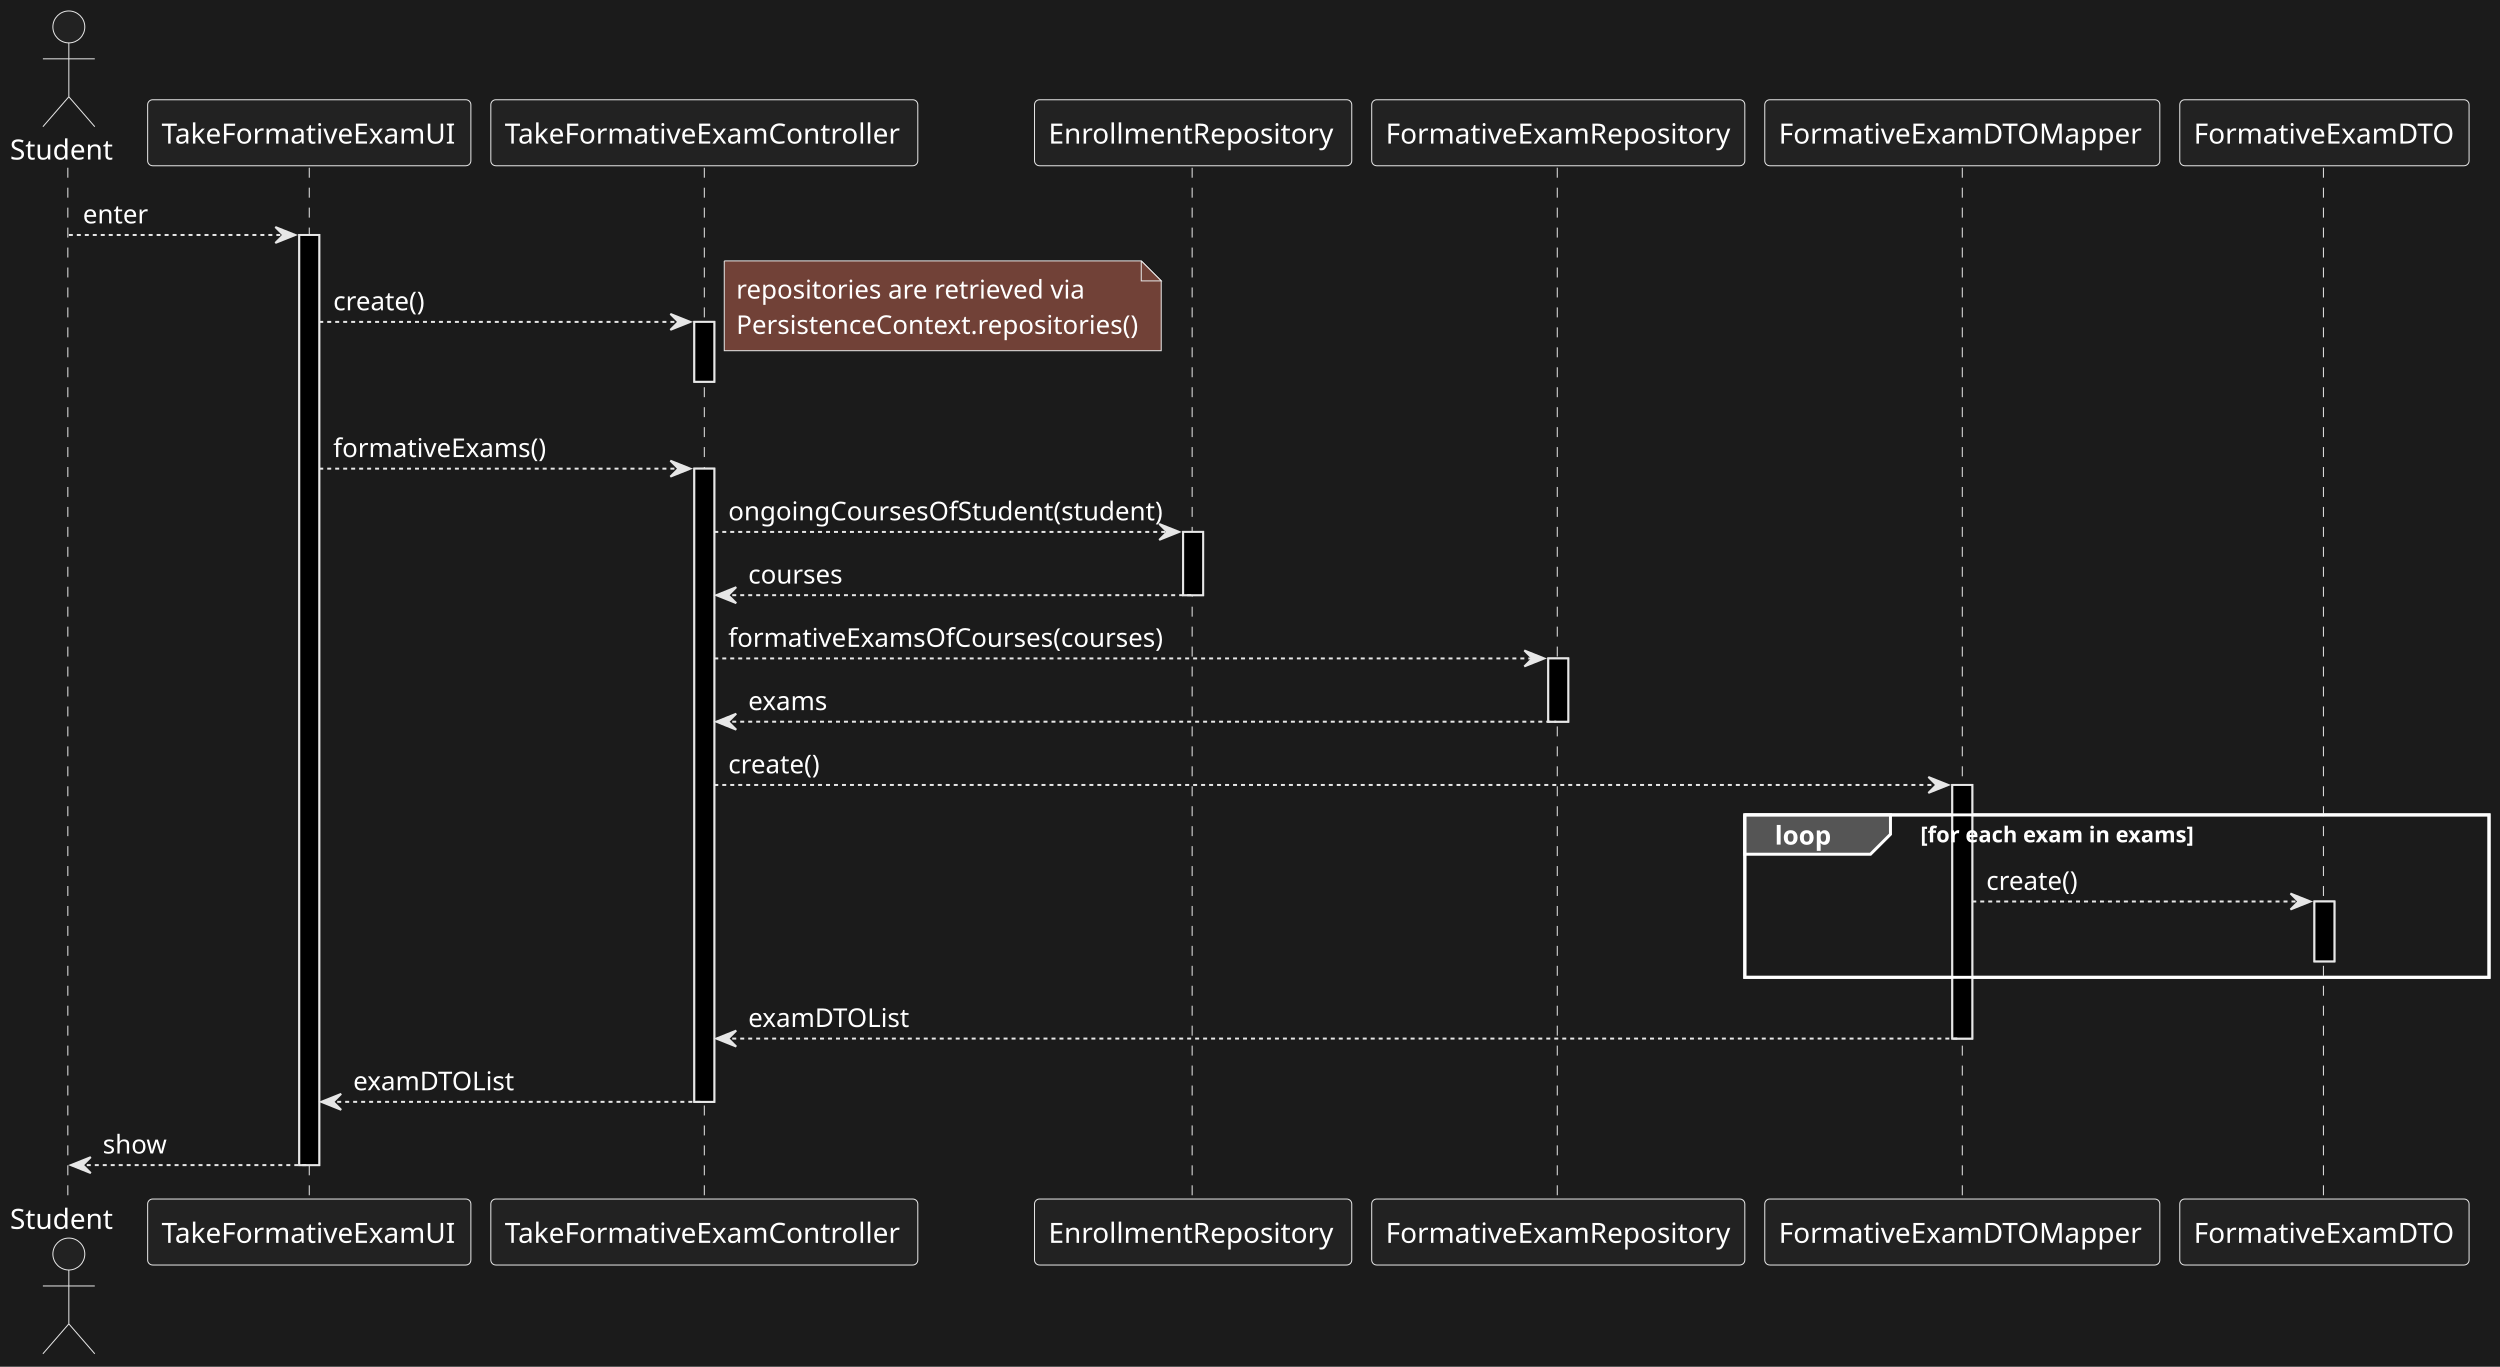
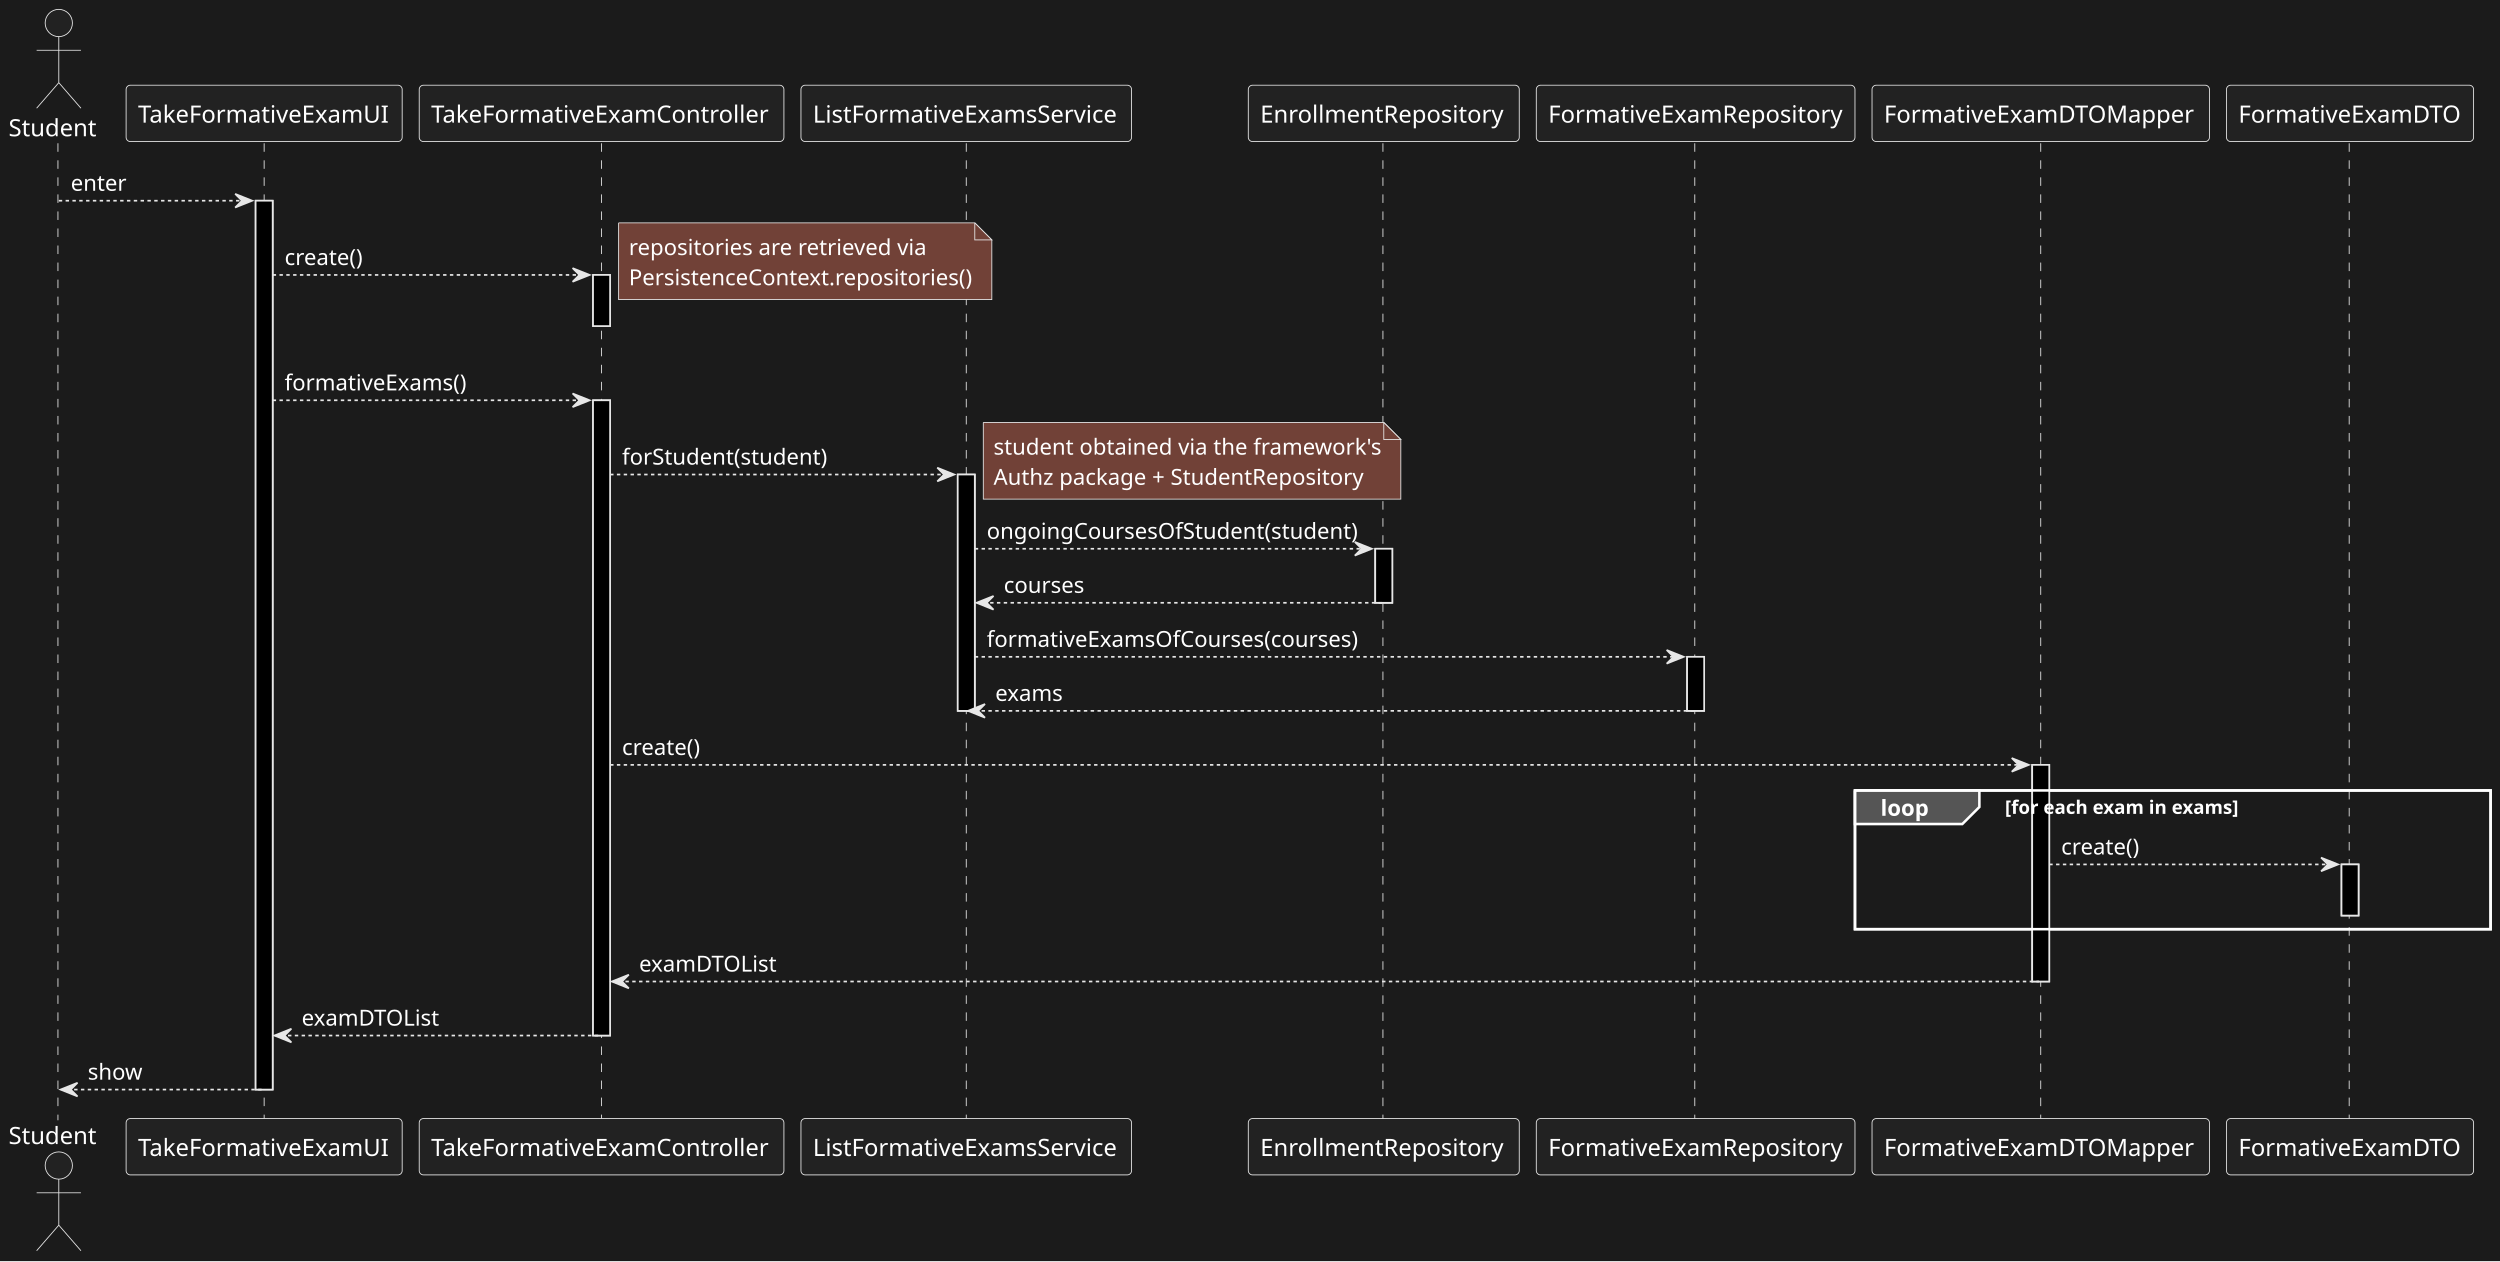
- <svg xmlns="http://www.w3.org/2000/svg" contentStyleType="text/css" height="685px" preserveAspectRatio="none" style="width:1253px;height:685px;background:#1B1B1B;" version="1.1" viewBox="0 0 1253 685" width="1253px" zoomAndPan="magnify">
+ <svg xmlns="http://www.w3.org/2000/svg" contentStyleType="text/css" height="740px" preserveAspectRatio="none" style="width:1467px;height:740px;background:#1B1B1B;" version="1.1" viewBox="0 0 1467 740" width="1467px" zoomAndPan="magnify">
  <defs />
  <g>
-     <rect fill="#1B1B1B" height="685" style="stroke:none;stroke-width:1.0;" width="1253" x="0" y="0" />
-     <rect fill="#000000" height="466.178" style="stroke:#E7E7E7;stroke-width:1.0;" width="10" x="150" y="117.774" />
+     <rect fill="#1B1B1B" height="740" style="stroke:none;stroke-width:1.0;" width="1467" x="0" y="0" />
+     <rect fill="#000000" height="521.59" style="stroke:#E7E7E7;stroke-width:1.0;" width="10" x="150" y="117.774" />
    <rect fill="#000000" height="30" style="stroke:#E7E7E7;stroke-width:1.0;" width="10" x="348" y="161.333" />
-     <rect fill="#000000" height="317.354" style="stroke:#E7E7E7;stroke-width:1.0;" width="10" x="348" y="234.892" />
-     <rect fill="#000000" height="31.706" style="stroke:#E7E7E7;stroke-width:1.0;" width="10" x="593" y="266.598" />
-     <rect fill="#000000" height="31.706" style="stroke:#E7E7E7;stroke-width:1.0;" width="10" x="776" y="330.01" />
-     <rect fill="#000000" height="127.118" style="stroke:#E7E7E7;stroke-width:1.0;" width="10" x="978.5" y="393.422" />
-     <rect fill="#000000" height="30" style="stroke:#E7E7E7;stroke-width:1.0;" width="10" x="1160" y="451.834" />
-     <rect fill="none" height="81.412" style="stroke:#FFFFFF;stroke-width:1.5;" width="373" x="874.5" y="408.422" />
-     <line style="stroke:#E7E7E7;stroke-width:0.5;stroke-dasharray:5.0,5.0;" x1="34" x2="34" y1="84.068" y2="601.952" />
-     <line style="stroke:#E7E7E7;stroke-width:0.5;stroke-dasharray:5.0,5.0;" x1="155" x2="155" y1="84.068" y2="601.952" />
-     <line style="stroke:#E7E7E7;stroke-width:0.5;stroke-dasharray:5.0,5.0;" x1="353" x2="353" y1="84.068" y2="601.952" />
-     <line style="stroke:#E7E7E7;stroke-width:0.5;stroke-dasharray:5.0,5.0;" x1="597.5" x2="597.5" y1="84.068" y2="601.952" />
-     <line style="stroke:#E7E7E7;stroke-width:0.5;stroke-dasharray:5.0,5.0;" x1="780.5" x2="780.5" y1="84.068" y2="601.952" />
-     <line style="stroke:#E7E7E7;stroke-width:0.5;stroke-dasharray:5.0,5.0;" x1="983.5" x2="983.5" y1="84.068" y2="601.952" />
-     <line style="stroke:#E7E7E7;stroke-width:0.5;stroke-dasharray:5.0,5.0;" x1="1164.5" x2="1164.5" y1="84.068" y2="601.952" />
+     <rect fill="#000000" height="372.766" style="stroke:#E7E7E7;stroke-width:1.0;" width="10" x="348" y="234.892" />
+     <rect fill="#000000" height="138.677" style="stroke:#E7E7E7;stroke-width:1.0;" width="10" x="562" y="278.451" />
+     <rect fill="#000000" height="31.706" style="stroke:#E7E7E7;stroke-width:1.0;" width="10" x="807" y="322.01" />
+     <rect fill="#000000" height="31.706" style="stroke:#E7E7E7;stroke-width:1.0;" width="10" x="990" y="385.422" />
+     <rect fill="#000000" height="127.118" style="stroke:#E7E7E7;stroke-width:1.0;" width="10" x="1192.5" y="448.834" />
+     <rect fill="#000000" height="30" style="stroke:#E7E7E7;stroke-width:1.0;" width="10" x="1374" y="507.246" />
+     <rect fill="none" height="81.412" style="stroke:#FFFFFF;stroke-width:1.5;" width="373" x="1088.5" y="463.834" />
+     <line style="stroke:#E7E7E7;stroke-width:0.5;stroke-dasharray:5.0,5.0;" x1="34" x2="34" y1="84.068" y2="657.364" />
+     <line style="stroke:#E7E7E7;stroke-width:0.5;stroke-dasharray:5.0,5.0;" x1="155" x2="155" y1="84.068" y2="657.364" />
+     <line style="stroke:#E7E7E7;stroke-width:0.5;stroke-dasharray:5.0,5.0;" x1="353" x2="353" y1="84.068" y2="657.364" />
+     <line style="stroke:#E7E7E7;stroke-width:0.5;stroke-dasharray:5.0,5.0;" x1="567" x2="567" y1="84.068" y2="657.364" />
+     <line style="stroke:#E7E7E7;stroke-width:0.5;stroke-dasharray:5.0,5.0;" x1="811.5" x2="811.5" y1="84.068" y2="657.364" />
+     <line style="stroke:#E7E7E7;stroke-width:0.5;stroke-dasharray:5.0,5.0;" x1="994.5" x2="994.5" y1="84.068" y2="657.364" />
+     <line style="stroke:#E7E7E7;stroke-width:0.5;stroke-dasharray:5.0,5.0;" x1="1197.5" x2="1197.5" y1="84.068" y2="657.364" />
+     <line style="stroke:#E7E7E7;stroke-width:0.5;stroke-dasharray:5.0,5.0;" x1="1378.5" x2="1378.5" y1="84.068" y2="657.364" />
    <text fill="#FFFFFF" font-family="sans-serif" font-size="14" lengthAdjust="spacing" textLength="53" x="5" y="79.966">Student</text>
    <ellipse cx="34.5" cy="13.5" fill="#222222" rx="8" ry="8" style="stroke:#E7E7E7;stroke-width:0.5;" />
    <path d="M34.5,21.5 L34.5,48.5 M21.5,29.5 L47.5,29.5 M34.5,48.5 L21.5,63.5 M34.5,48.5 L47.5,63.5 " fill="none" style="stroke:#E7E7E7;stroke-width:0.5;" />
-     <text fill="#FFFFFF" font-family="sans-serif" font-size="14" lengthAdjust="spacing" textLength="53" x="5" y="615.918">Student</text>
-     <ellipse cx="34.5" cy="628.52" fill="#222222" rx="8" ry="8" style="stroke:#E7E7E7;stroke-width:0.5;" />
-     <path d="M34.5,636.52 L34.5,663.52 M21.5,644.52 L47.5,644.52 M34.5,663.52 L21.5,678.52 M34.5,663.52 L47.5,678.52 " fill="none" style="stroke:#E7E7E7;stroke-width:0.5;" />
+     <text fill="#FFFFFF" font-family="sans-serif" font-size="14" lengthAdjust="spacing" textLength="53" x="5" y="671.33">Student</text>
+     <ellipse cx="34.5" cy="683.932" fill="#222222" rx="8" ry="8" style="stroke:#E7E7E7;stroke-width:0.5;" />
+     <path d="M34.5,691.932 L34.5,718.932 M21.5,699.932 L47.5,699.932 M34.5,718.932 L21.5,733.932 M34.5,718.932 L47.5,733.932 " fill="none" style="stroke:#E7E7E7;stroke-width:0.5;" />
    <rect fill="#222222" height="33.068" rx="2.5" ry="2.5" style="stroke:#E7E7E7;stroke-width:0.5;" width="162" x="74" y="50" />
    <text fill="#FFFFFF" font-family="sans-serif" font-size="14" lengthAdjust="spacing" textLength="148" x="81" y="71.966">TakeFormativeExamUI</text>
-     <rect fill="#222222" height="33.068" rx="2.5" ry="2.5" style="stroke:#E7E7E7;stroke-width:0.5;" width="162" x="74" y="600.952" />
-     <text fill="#FFFFFF" font-family="sans-serif" font-size="14" lengthAdjust="spacing" textLength="148" x="81" y="622.918">TakeFormativeExamUI</text>
+     <rect fill="#222222" height="33.068" rx="2.5" ry="2.5" style="stroke:#E7E7E7;stroke-width:0.5;" width="162" x="74" y="656.364" />
+     <text fill="#FFFFFF" font-family="sans-serif" font-size="14" lengthAdjust="spacing" textLength="148" x="81" y="678.33">TakeFormativeExamUI</text>
    <rect fill="#222222" height="33.068" rx="2.5" ry="2.5" style="stroke:#E7E7E7;stroke-width:0.5;" width="214" x="246" y="50" />
    <text fill="#FFFFFF" font-family="sans-serif" font-size="14" lengthAdjust="spacing" textLength="200" x="253" y="71.966">TakeFormativeExamController</text>
-     <rect fill="#222222" height="33.068" rx="2.5" ry="2.5" style="stroke:#E7E7E7;stroke-width:0.5;" width="214" x="246" y="600.952" />
-     <text fill="#FFFFFF" font-family="sans-serif" font-size="14" lengthAdjust="spacing" textLength="200" x="253" y="622.918">TakeFormativeExamController</text>
-     <rect fill="#222222" height="33.068" rx="2.5" ry="2.5" style="stroke:#E7E7E7;stroke-width:0.5;" width="159" x="518.5" y="50" />
-     <text fill="#FFFFFF" font-family="sans-serif" font-size="14" lengthAdjust="spacing" textLength="145" x="525.5" y="71.966">EnrollmentRepository</text>
-     <rect fill="#222222" height="33.068" rx="2.5" ry="2.5" style="stroke:#E7E7E7;stroke-width:0.5;" width="159" x="518.5" y="600.952" />
-     <text fill="#FFFFFF" font-family="sans-serif" font-size="14" lengthAdjust="spacing" textLength="145" x="525.5" y="622.918">EnrollmentRepository</text>
-     <rect fill="#222222" height="33.068" rx="2.5" ry="2.5" style="stroke:#E7E7E7;stroke-width:0.5;" width="187" x="687.5" y="50" />
-     <text fill="#FFFFFF" font-family="sans-serif" font-size="14" lengthAdjust="spacing" textLength="173" x="694.5" y="71.966">FormativeExamRepository</text>
-     <rect fill="#222222" height="33.068" rx="2.5" ry="2.5" style="stroke:#E7E7E7;stroke-width:0.5;" width="187" x="687.5" y="600.952" />
-     <text fill="#FFFFFF" font-family="sans-serif" font-size="14" lengthAdjust="spacing" textLength="173" x="694.5" y="622.918">FormativeExamRepository</text>
-     <rect fill="#222222" height="33.068" rx="2.5" ry="2.5" style="stroke:#E7E7E7;stroke-width:0.5;" width="198" x="884.5" y="50" />
-     <text fill="#FFFFFF" font-family="sans-serif" font-size="14" lengthAdjust="spacing" textLength="184" x="891.5" y="71.966">FormativeExamDTOMapper</text>
-     <rect fill="#222222" height="33.068" rx="2.5" ry="2.5" style="stroke:#E7E7E7;stroke-width:0.5;" width="198" x="884.5" y="600.952" />
-     <text fill="#FFFFFF" font-family="sans-serif" font-size="14" lengthAdjust="spacing" textLength="184" x="891.5" y="622.918">FormativeExamDTOMapper</text>
-     <rect fill="#222222" height="33.068" rx="2.5" ry="2.5" style="stroke:#E7E7E7;stroke-width:0.5;" width="145" x="1092.5" y="50" />
-     <text fill="#FFFFFF" font-family="sans-serif" font-size="14" lengthAdjust="spacing" textLength="131" x="1099.5" y="71.966">FormativeExamDTO</text>
-     <rect fill="#222222" height="33.068" rx="2.5" ry="2.5" style="stroke:#E7E7E7;stroke-width:0.5;" width="145" x="1092.5" y="600.952" />
-     <text fill="#FFFFFF" font-family="sans-serif" font-size="14" lengthAdjust="spacing" textLength="131" x="1099.5" y="622.918">FormativeExamDTO</text>
-     <rect fill="#000000" height="466.178" style="stroke:#E7E7E7;stroke-width:1.0;" width="10" x="150" y="117.774" />
+     <rect fill="#222222" height="33.068" rx="2.5" ry="2.5" style="stroke:#E7E7E7;stroke-width:0.5;" width="214" x="246" y="656.364" />
+     <text fill="#FFFFFF" font-family="sans-serif" font-size="14" lengthAdjust="spacing" textLength="200" x="253" y="678.33">TakeFormativeExamController</text>
+     <rect fill="#222222" height="33.068" rx="2.5" ry="2.5" style="stroke:#E7E7E7;stroke-width:0.5;" width="194" x="470" y="50" />
+     <text fill="#FFFFFF" font-family="sans-serif" font-size="14" lengthAdjust="spacing" textLength="180" x="477" y="71.966">ListFormativeExamsService</text>
+     <rect fill="#222222" height="33.068" rx="2.5" ry="2.5" style="stroke:#E7E7E7;stroke-width:0.5;" width="194" x="470" y="656.364" />
+     <text fill="#FFFFFF" font-family="sans-serif" font-size="14" lengthAdjust="spacing" textLength="180" x="477" y="678.33">ListFormativeExamsService</text>
+     <rect fill="#222222" height="33.068" rx="2.5" ry="2.5" style="stroke:#E7E7E7;stroke-width:0.5;" width="159" x="732.5" y="50" />
+     <text fill="#FFFFFF" font-family="sans-serif" font-size="14" lengthAdjust="spacing" textLength="145" x="739.5" y="71.966">EnrollmentRepository</text>
+     <rect fill="#222222" height="33.068" rx="2.5" ry="2.5" style="stroke:#E7E7E7;stroke-width:0.5;" width="159" x="732.5" y="656.364" />
+     <text fill="#FFFFFF" font-family="sans-serif" font-size="14" lengthAdjust="spacing" textLength="145" x="739.5" y="678.33">EnrollmentRepository</text>
+     <rect fill="#222222" height="33.068" rx="2.5" ry="2.5" style="stroke:#E7E7E7;stroke-width:0.5;" width="187" x="901.5" y="50" />
+     <text fill="#FFFFFF" font-family="sans-serif" font-size="14" lengthAdjust="spacing" textLength="173" x="908.5" y="71.966">FormativeExamRepository</text>
+     <rect fill="#222222" height="33.068" rx="2.5" ry="2.5" style="stroke:#E7E7E7;stroke-width:0.5;" width="187" x="901.5" y="656.364" />
+     <text fill="#FFFFFF" font-family="sans-serif" font-size="14" lengthAdjust="spacing" textLength="173" x="908.5" y="678.33">FormativeExamRepository</text>
+     <rect fill="#222222" height="33.068" rx="2.5" ry="2.5" style="stroke:#E7E7E7;stroke-width:0.5;" width="198" x="1098.5" y="50" />
+     <text fill="#FFFFFF" font-family="sans-serif" font-size="14" lengthAdjust="spacing" textLength="184" x="1105.5" y="71.966">FormativeExamDTOMapper</text>
+     <rect fill="#222222" height="33.068" rx="2.5" ry="2.5" style="stroke:#E7E7E7;stroke-width:0.5;" width="198" x="1098.5" y="656.364" />
+     <text fill="#FFFFFF" font-family="sans-serif" font-size="14" lengthAdjust="spacing" textLength="184" x="1105.5" y="678.33">FormativeExamDTOMapper</text>
+     <rect fill="#222222" height="33.068" rx="2.5" ry="2.5" style="stroke:#E7E7E7;stroke-width:0.5;" width="145" x="1306.5" y="50" />
+     <text fill="#FFFFFF" font-family="sans-serif" font-size="14" lengthAdjust="spacing" textLength="131" x="1313.5" y="71.966">FormativeExamDTO</text>
+     <rect fill="#222222" height="33.068" rx="2.5" ry="2.5" style="stroke:#E7E7E7;stroke-width:0.5;" width="145" x="1306.5" y="656.364" />
+     <text fill="#FFFFFF" font-family="sans-serif" font-size="14" lengthAdjust="spacing" textLength="131" x="1313.5" y="678.33">FormativeExamDTO</text>
+     <rect fill="#000000" height="521.59" style="stroke:#E7E7E7;stroke-width:1.0;" width="10" x="150" y="117.774" />
    <rect fill="#000000" height="30" style="stroke:#E7E7E7;stroke-width:1.0;" width="10" x="348" y="161.333" />
-     <rect fill="#000000" height="317.354" style="stroke:#E7E7E7;stroke-width:1.0;" width="10" x="348" y="234.892" />
-     <rect fill="#000000" height="31.706" style="stroke:#E7E7E7;stroke-width:1.0;" width="10" x="593" y="266.598" />
-     <rect fill="#000000" height="31.706" style="stroke:#E7E7E7;stroke-width:1.0;" width="10" x="776" y="330.01" />
-     <rect fill="#000000" height="127.118" style="stroke:#E7E7E7;stroke-width:1.0;" width="10" x="978.5" y="393.422" />
-     <rect fill="#000000" height="30" style="stroke:#E7E7E7;stroke-width:1.0;" width="10" x="1160" y="451.834" />
+     <rect fill="#000000" height="372.766" style="stroke:#E7E7E7;stroke-width:1.0;" width="10" x="348" y="234.892" />
+     <rect fill="#000000" height="138.677" style="stroke:#E7E7E7;stroke-width:1.0;" width="10" x="562" y="278.451" />
+     <rect fill="#000000" height="31.706" style="stroke:#E7E7E7;stroke-width:1.0;" width="10" x="807" y="322.01" />
+     <rect fill="#000000" height="31.706" style="stroke:#E7E7E7;stroke-width:1.0;" width="10" x="990" y="385.422" />
+     <rect fill="#000000" height="127.118" style="stroke:#E7E7E7;stroke-width:1.0;" width="10" x="1192.5" y="448.834" />
+     <rect fill="#000000" height="30" style="stroke:#E7E7E7;stroke-width:1.0;" width="10" x="1374" y="507.246" />
    <polygon fill="#E7E7E7" points="138,113.774,148,117.774,138,121.774,142,117.774" style="stroke:#E7E7E7;stroke-width:1.0;" />
    <line style="stroke:#E7E7E7;stroke-width:1.0;stroke-dasharray:2.0,2.0;" x1="34.5" x2="144" y1="117.774" y2="117.774" />
    <text fill="#FFFFFF" font-family="sans-serif" font-size="13" lengthAdjust="spacing" textLength="32" x="41.5" y="111.965">enter</text>
    <polygon fill="#E7E7E7" points="336,157.333,346,161.333,336,165.333,340,161.333" style="stroke:#E7E7E7;stroke-width:1.0;" />
    <line style="stroke:#E7E7E7;stroke-width:1.0;stroke-dasharray:2.0,2.0;" x1="160" x2="342" y1="161.333" y2="161.333" />
    <text fill="#FFFFFF" font-family="sans-serif" font-size="13" lengthAdjust="spacing" textLength="45" x="167" y="155.524">create()</text>
    <path d="M363,130.774 L363,175.774 L582,175.774 L582,140.774 L572,130.774 L363,130.774 " fill="#714137" style="stroke:#E7E7E7;stroke-width:0.5;" />
    <path d="M572,130.774 L572,140.774 L582,140.774 L572,130.774 " fill="#714137" style="stroke:#E7E7E7;stroke-width:0.5;" />
    <text fill="#FFFFFF" font-family="sans-serif" font-size="13" lengthAdjust="spacing" textLength="170" x="369" y="149.671">repositories are retrieved via</text>
    <text fill="#FFFFFF" font-family="sans-serif" font-size="13" lengthAdjust="spacing" textLength="198" x="369" y="167.377">PersistenceContext.repositories()</text>
    <polygon fill="#E7E7E7" points="336,230.892,346,234.892,336,238.892,340,234.892" style="stroke:#E7E7E7;stroke-width:1.0;" />
    <line style="stroke:#E7E7E7;stroke-width:1.0;stroke-dasharray:2.0,2.0;" x1="160" x2="342" y1="234.892" y2="234.892" />
    <text fill="#FFFFFF" font-family="sans-serif" font-size="13" lengthAdjust="spacing" textLength="105" x="167" y="229.083">formativeExams()</text>
-     <polygon fill="#E7E7E7" points="581,262.598,591,266.598,581,270.598,585,266.598" style="stroke:#E7E7E7;stroke-width:1.0;" />
-     <line style="stroke:#E7E7E7;stroke-width:1.0;stroke-dasharray:2.0,2.0;" x1="358" x2="587" y1="266.598" y2="266.598" />
-     <text fill="#FFFFFF" font-family="sans-serif" font-size="13" lengthAdjust="spacing" textLength="216" x="365" y="260.789">ongoingCoursesOfStudent(student)</text>
-     <polygon fill="#E7E7E7" points="369,294.304,359,298.304,369,302.304,365,298.304" style="stroke:#E7E7E7;stroke-width:1.0;" />
-     <line style="stroke:#E7E7E7;stroke-width:1.0;stroke-dasharray:2.0,2.0;" x1="363" x2="597" y1="298.304" y2="298.304" />
-     <text fill="#FFFFFF" font-family="sans-serif" font-size="13" lengthAdjust="spacing" textLength="46" x="375" y="292.495">courses</text>
-     <polygon fill="#E7E7E7" points="764,326.01,774,330.01,764,334.01,768,330.01" style="stroke:#E7E7E7;stroke-width:1.0;" />
-     <line style="stroke:#E7E7E7;stroke-width:1.0;stroke-dasharray:2.0,2.0;" x1="358" x2="770" y1="330.01" y2="330.01" />
-     <text fill="#FFFFFF" font-family="sans-serif" font-size="13" lengthAdjust="spacing" textLength="213" x="365" y="324.201">formativeExamsOfCourses(courses)</text>
-     <polygon fill="#E7E7E7" points="369,357.716,359,361.716,369,365.716,365,361.716" style="stroke:#E7E7E7;stroke-width:1.0;" />
-     <line style="stroke:#E7E7E7;stroke-width:1.0;stroke-dasharray:2.0,2.0;" x1="363" x2="780" y1="361.716" y2="361.716" />
-     <text fill="#FFFFFF" font-family="sans-serif" font-size="13" lengthAdjust="spacing" textLength="39" x="375" y="355.907">exams</text>
-     <polygon fill="#E7E7E7" points="966.5,389.422,976.5,393.422,966.5,397.422,970.5,393.422" style="stroke:#E7E7E7;stroke-width:1.0;" />
-     <line style="stroke:#E7E7E7;stroke-width:1.0;stroke-dasharray:2.0,2.0;" x1="358" x2="972.5" y1="393.422" y2="393.422" />
-     <text fill="#FFFFFF" font-family="sans-serif" font-size="13" lengthAdjust="spacing" textLength="45" x="365" y="387.613">create()</text>
-     <path d="M874.5,408.422 L947.5,408.422 L947.5,418.128 L937.5,428.128 L874.5,428.128 L874.5,408.422 " fill="#555555" style="stroke:#FFFFFF;stroke-width:1.5;" />
-     <rect fill="none" height="81.412" style="stroke:#FFFFFF;stroke-width:1.5;" width="373" x="874.5" y="408.422" />
-     <text fill="#FFFFFF" font-family="sans-serif" font-size="13" font-weight="bold" lengthAdjust="spacing" textLength="28" x="889.5" y="423.319">loop</text>
-     <text fill="#FFFFFF" font-family="sans-serif" font-size="11" font-weight="bold" lengthAdjust="spacing" textLength="140" x="962.5" y="422.181">[for each exam in exams]</text>
-     <polygon fill="#E7E7E7" points="1148,447.834,1158,451.834,1148,455.834,1152,451.834" style="stroke:#E7E7E7;stroke-width:1.0;" />
-     <line style="stroke:#E7E7E7;stroke-width:1.0;stroke-dasharray:2.0,2.0;" x1="988.5" x2="1154" y1="451.834" y2="451.834" />
-     <text fill="#FFFFFF" font-family="sans-serif" font-size="13" lengthAdjust="spacing" textLength="45" x="995.5" y="446.025">create()</text>
-     <polygon fill="#E7E7E7" points="369,516.54,359,520.54,369,524.54,365,520.54" style="stroke:#E7E7E7;stroke-width:1.0;" />
-     <line style="stroke:#E7E7E7;stroke-width:1.0;stroke-dasharray:2.0,2.0;" x1="363" x2="982.5" y1="520.54" y2="520.54" />
-     <text fill="#FFFFFF" font-family="sans-serif" font-size="13" lengthAdjust="spacing" textLength="80" x="375" y="514.731">examDTOList</text>
-     <polygon fill="#E7E7E7" points="171,548.246,161,552.246,171,556.246,167,552.246" style="stroke:#E7E7E7;stroke-width:1.0;" />
-     <line style="stroke:#E7E7E7;stroke-width:1.0;stroke-dasharray:2.0,2.0;" x1="165" x2="352" y1="552.246" y2="552.246" />
-     <text fill="#FFFFFF" font-family="sans-serif" font-size="13" lengthAdjust="spacing" textLength="80" x="177" y="546.437">examDTOList</text>
-     <polygon fill="#E7E7E7" points="45.5,579.952,35.5,583.952,45.5,587.952,41.5,583.952" style="stroke:#E7E7E7;stroke-width:1.0;" />
-     <line style="stroke:#E7E7E7;stroke-width:1.0;stroke-dasharray:2.0,2.0;" x1="39.5" x2="154" y1="583.952" y2="583.952" />
-     <text fill="#FFFFFF" font-family="sans-serif" font-size="13" lengthAdjust="spacing" textLength="32" x="51.5" y="578.143">show</text>
+     <polygon fill="#E7E7E7" points="550,274.451,560,278.451,550,282.451,554,278.451" style="stroke:#E7E7E7;stroke-width:1.0;" />
+     <line style="stroke:#E7E7E7;stroke-width:1.0;stroke-dasharray:2.0,2.0;" x1="358" x2="556" y1="278.451" y2="278.451" />
+     <text fill="#FFFFFF" font-family="sans-serif" font-size="13" lengthAdjust="spacing" textLength="120" x="365" y="272.642">forStudent(student)</text>
+     <path d="M577,247.892 L577,292.892 L822,292.892 L822,257.892 L812,247.892 L577,247.892 " fill="#714137" style="stroke:#E7E7E7;stroke-width:0.5;" />
+     <path d="M812,247.892 L812,257.892 L822,257.892 L812,247.892 " fill="#714137" style="stroke:#E7E7E7;stroke-width:0.5;" />
+     <text fill="#FFFFFF" font-family="sans-serif" font-size="13" lengthAdjust="spacing" textLength="224" x="583" y="266.789">student obtained via the framework's</text>
+     <text fill="#FFFFFF" font-family="sans-serif" font-size="13" lengthAdjust="spacing" textLength="214" x="583" y="284.495">Authz package + StudentRepository</text>
+     <polygon fill="#E7E7E7" points="795,318.01,805,322.01,795,326.01,799,322.01" style="stroke:#E7E7E7;stroke-width:1.0;" />
+     <line style="stroke:#E7E7E7;stroke-width:1.0;stroke-dasharray:2.0,2.0;" x1="572" x2="801" y1="322.01" y2="322.01" />
+     <text fill="#FFFFFF" font-family="sans-serif" font-size="13" lengthAdjust="spacing" textLength="216" x="579" y="316.201">ongoingCoursesOfStudent(student)</text>
+     <polygon fill="#E7E7E7" points="583,349.716,573,353.716,583,357.716,579,353.716" style="stroke:#E7E7E7;stroke-width:1.0;" />
+     <line style="stroke:#E7E7E7;stroke-width:1.0;stroke-dasharray:2.0,2.0;" x1="577" x2="811" y1="353.716" y2="353.716" />
+     <text fill="#FFFFFF" font-family="sans-serif" font-size="13" lengthAdjust="spacing" textLength="46" x="589" y="347.907">courses</text>
+     <polygon fill="#E7E7E7" points="978,381.422,988,385.422,978,389.422,982,385.422" style="stroke:#E7E7E7;stroke-width:1.0;" />
+     <line style="stroke:#E7E7E7;stroke-width:1.0;stroke-dasharray:2.0,2.0;" x1="572" x2="984" y1="385.422" y2="385.422" />
+     <text fill="#FFFFFF" font-family="sans-serif" font-size="13" lengthAdjust="spacing" textLength="213" x="579" y="379.613">formativeExamsOfCourses(courses)</text>
+     <polygon fill="#E7E7E7" points="578,413.128,568,417.128,578,421.128,574,417.128" style="stroke:#E7E7E7;stroke-width:1.0;" />
+     <line style="stroke:#E7E7E7;stroke-width:1.0;stroke-dasharray:2.0,2.0;" x1="572" x2="994" y1="417.128" y2="417.128" />
+     <text fill="#FFFFFF" font-family="sans-serif" font-size="13" lengthAdjust="spacing" textLength="39" x="584" y="411.319">exams</text>
+     <polygon fill="#E7E7E7" points="1180.5,444.834,1190.5,448.834,1180.5,452.834,1184.5,448.834" style="stroke:#E7E7E7;stroke-width:1.0;" />
+     <line style="stroke:#E7E7E7;stroke-width:1.0;stroke-dasharray:2.0,2.0;" x1="358" x2="1186.5" y1="448.834" y2="448.834" />
+     <text fill="#FFFFFF" font-family="sans-serif" font-size="13" lengthAdjust="spacing" textLength="45" x="365" y="443.025">create()</text>
+     <path d="M1088.5,463.834 L1161.5,463.834 L1161.5,473.54 L1151.5,483.54 L1088.5,483.54 L1088.5,463.834 " fill="#555555" style="stroke:#FFFFFF;stroke-width:1.5;" />
+     <rect fill="none" height="81.412" style="stroke:#FFFFFF;stroke-width:1.5;" width="373" x="1088.5" y="463.834" />
+     <text fill="#FFFFFF" font-family="sans-serif" font-size="13" font-weight="bold" lengthAdjust="spacing" textLength="28" x="1103.5" y="478.731">loop</text>
+     <text fill="#FFFFFF" font-family="sans-serif" font-size="11" font-weight="bold" lengthAdjust="spacing" textLength="140" x="1176.5" y="477.593">[for each exam in exams]</text>
+     <polygon fill="#E7E7E7" points="1362,503.246,1372,507.246,1362,511.246,1366,507.246" style="stroke:#E7E7E7;stroke-width:1.0;" />
+     <line style="stroke:#E7E7E7;stroke-width:1.0;stroke-dasharray:2.0,2.0;" x1="1202.5" x2="1368" y1="507.246" y2="507.246" />
+     <text fill="#FFFFFF" font-family="sans-serif" font-size="13" lengthAdjust="spacing" textLength="45" x="1209.5" y="501.437">create()</text>
+     <polygon fill="#E7E7E7" points="369,571.952,359,575.952,369,579.952,365,575.952" style="stroke:#E7E7E7;stroke-width:1.0;" />
+     <line style="stroke:#E7E7E7;stroke-width:1.0;stroke-dasharray:2.0,2.0;" x1="363" x2="1196.5" y1="575.952" y2="575.952" />
+     <text fill="#FFFFFF" font-family="sans-serif" font-size="13" lengthAdjust="spacing" textLength="80" x="375" y="570.143">examDTOList</text>
+     <polygon fill="#E7E7E7" points="171,603.658,161,607.658,171,611.658,167,607.658" style="stroke:#E7E7E7;stroke-width:1.0;" />
+     <line style="stroke:#E7E7E7;stroke-width:1.0;stroke-dasharray:2.0,2.0;" x1="165" x2="352" y1="607.658" y2="607.658" />
+     <text fill="#FFFFFF" font-family="sans-serif" font-size="13" lengthAdjust="spacing" textLength="80" x="177" y="601.849">examDTOList</text>
+     <polygon fill="#E7E7E7" points="45.5,635.364,35.5,639.364,45.5,643.364,41.5,639.364" style="stroke:#E7E7E7;stroke-width:1.0;" />
+     <line style="stroke:#E7E7E7;stroke-width:1.0;stroke-dasharray:2.0,2.0;" x1="39.5" x2="154" y1="639.364" y2="639.364" />
+     <text fill="#FFFFFF" font-family="sans-serif" font-size="13" lengthAdjust="spacing" textLength="32" x="51.5" y="633.555">show</text>
  </g>
</svg>
